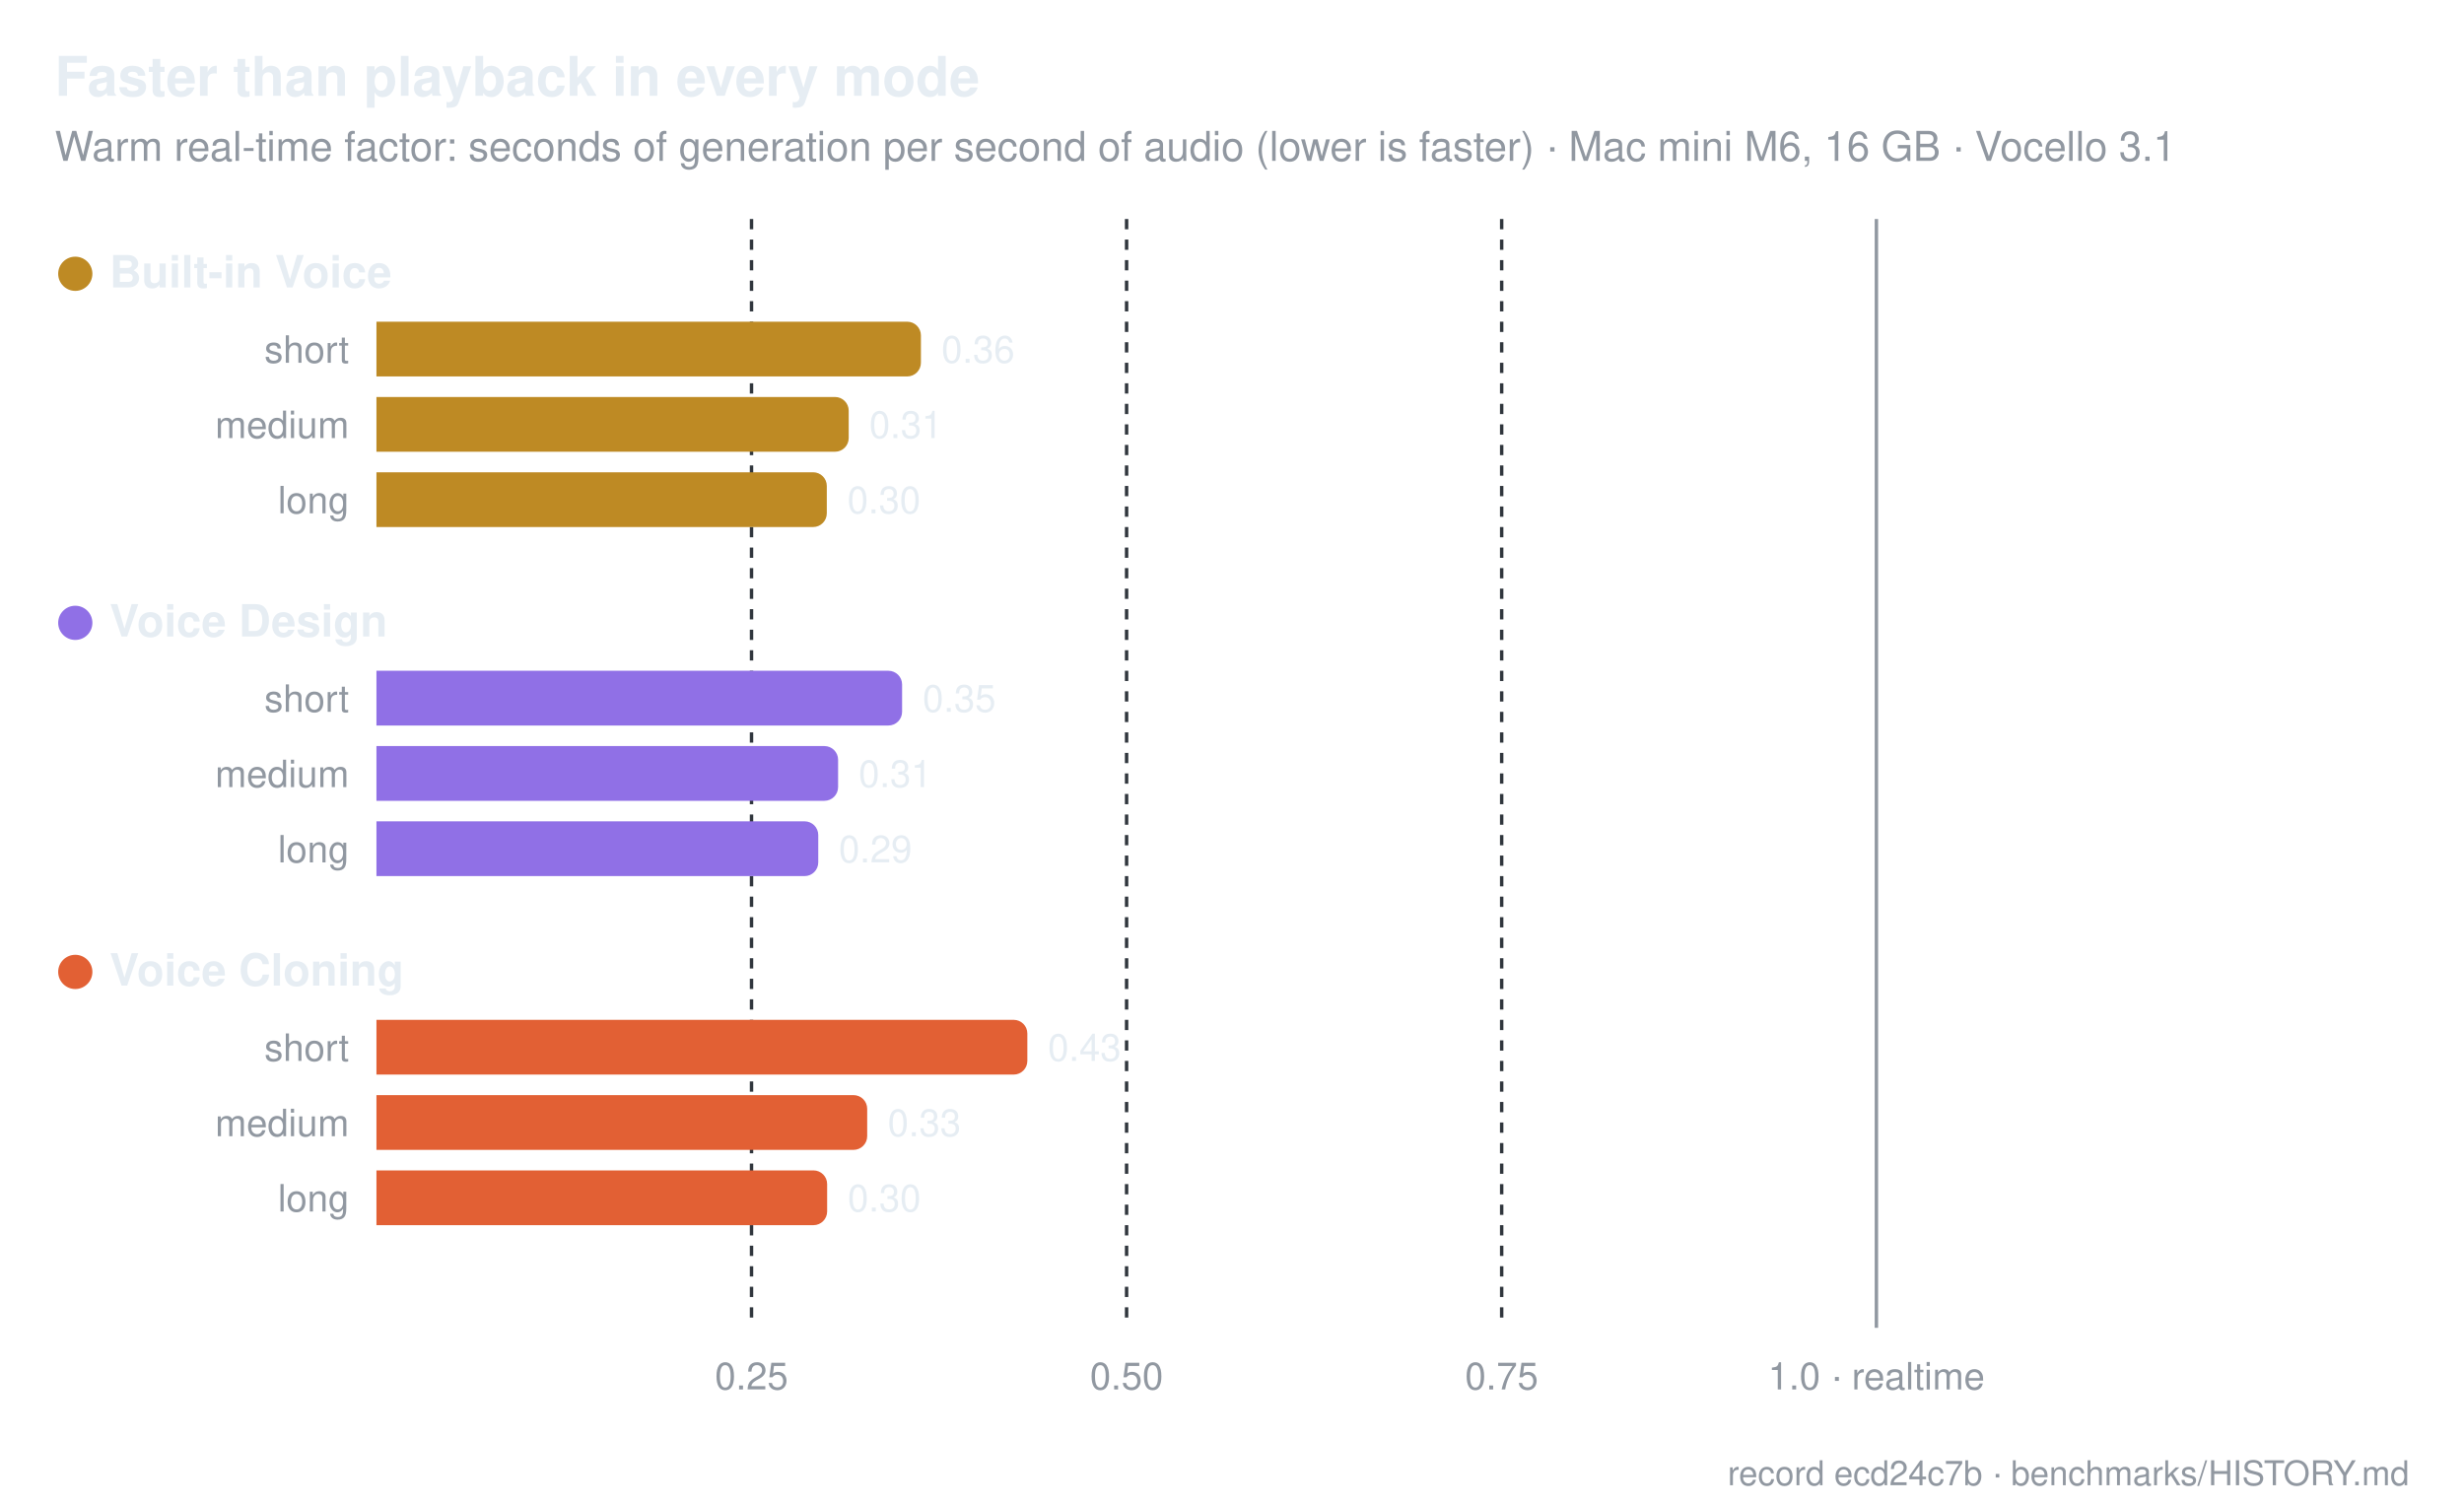
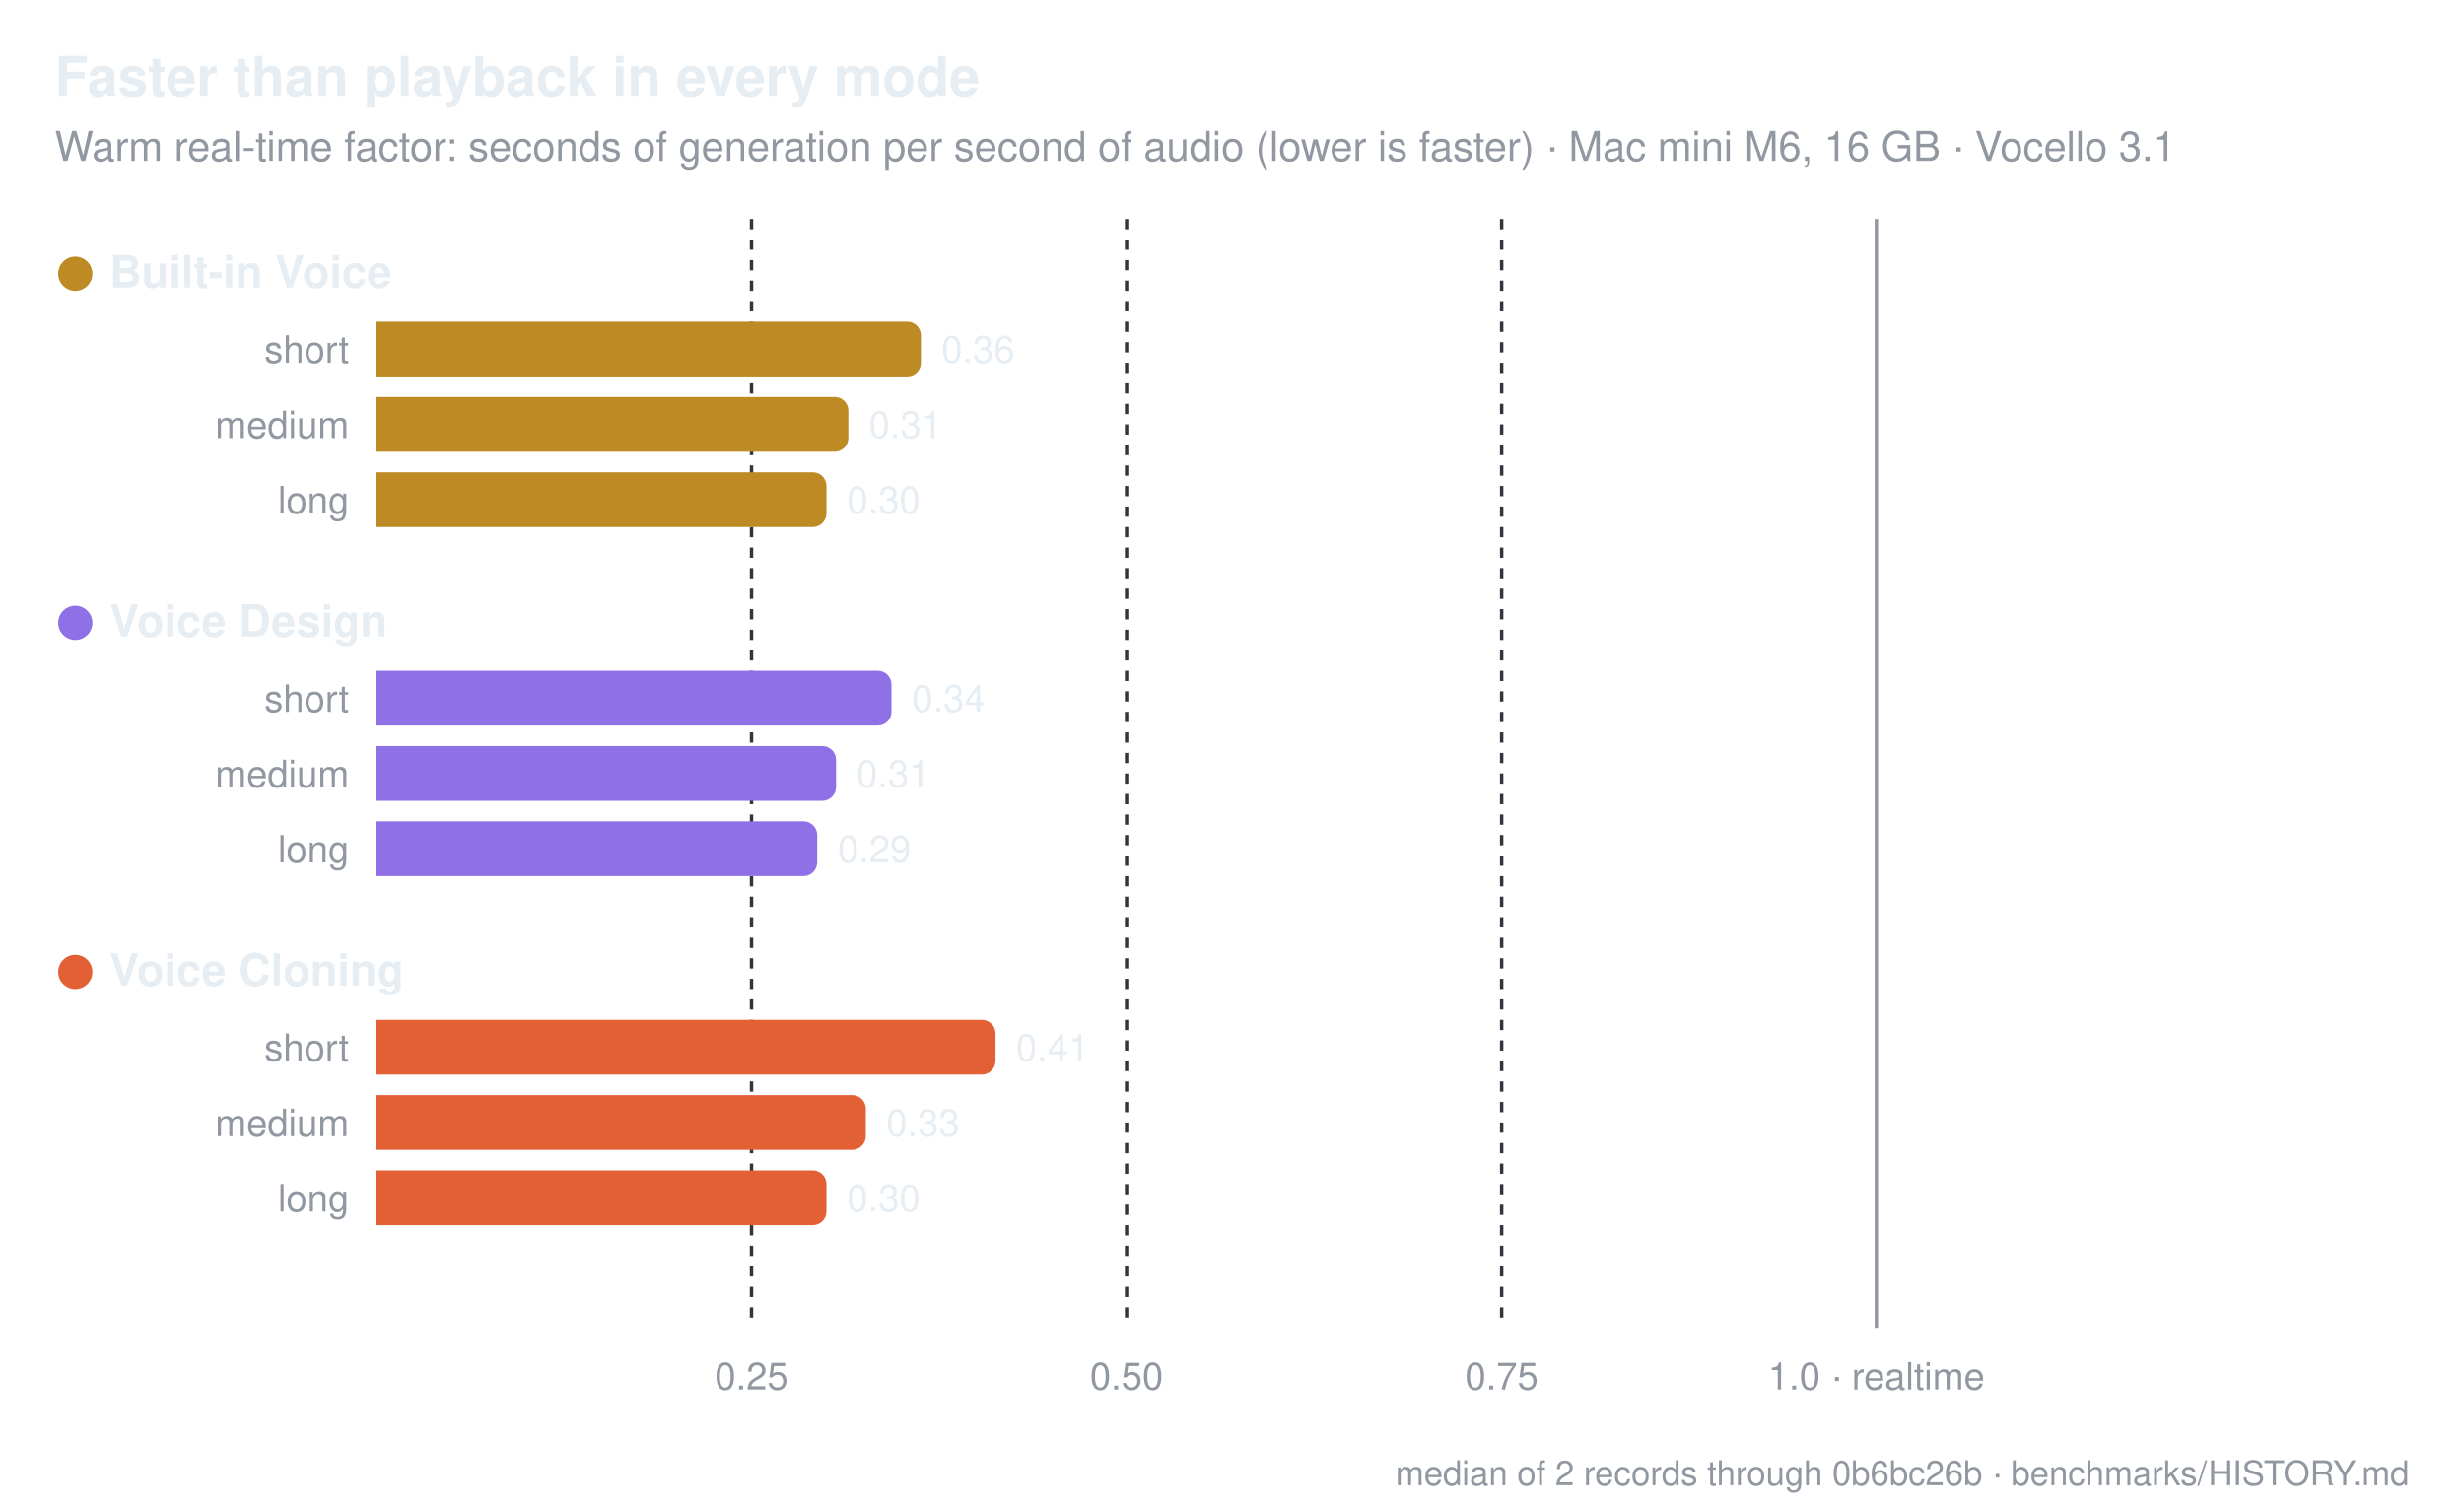
<svg xmlns="http://www.w3.org/2000/svg" width="720" height="440" viewBox="0 0 720 440" role="img">
  <g font-family="-apple-system,BlinkMacSystemFont,'Segoe UI',Helvetica,Arial,sans-serif">
    <text x="16.0" y="28.0" fill="#e6edf3" font-size="16" font-weight="600" text-anchor="start">Faster than playback in every mode</text>
    <text x="16.0" y="47.0" fill="#9198a1" font-size="12" font-weight="normal" text-anchor="start">Warm real-time factor: seconds of generation per second of audio (lower is faster) · Mac mini M6, 16 GB · Vocello 3.1</text>
    <line x1="219.6" y1="64.0" x2="219.6" y2="388" stroke="#30363d" stroke-width="1" stroke-dasharray="3 3" />
    <text x="219.6" y="406.0" fill="#9198a1" font-size="11" font-weight="normal" text-anchor="middle">0.25</text>
    <line x1="329.2" y1="64.0" x2="329.2" y2="388" stroke="#30363d" stroke-width="1" stroke-dasharray="3 3" />
    <text x="329.2" y="406.0" fill="#9198a1" font-size="11" font-weight="normal" text-anchor="middle">0.50</text>
    <line x1="438.8" y1="64.0" x2="438.8" y2="388" stroke="#30363d" stroke-width="1" stroke-dasharray="3 3" />
    <text x="438.8" y="406.0" fill="#9198a1" font-size="11" font-weight="normal" text-anchor="middle">0.75</text>
    <line x1="548.3" y1="64.0" x2="548.3" y2="388" stroke="#9198a1" stroke-width="1" />
    <text x="548.3" y="406.0" fill="#9198a1" font-size="11" font-weight="normal" text-anchor="middle">1.0 · realtime</text>
    <circle cx="22" cy="80.0" r="5" fill="#BE8A24" />
    <text x="32.0" y="84.0" fill="#e6edf3" font-size="13" font-weight="600" text-anchor="start">Built-in Voice</text>
    <text x="102.0" y="106.0" fill="#9198a1" font-size="11" font-weight="normal" text-anchor="end">short</text>
    <path d="M110.0 94.0 h155.1 a4 4 0 0 1 4 4 v8.0 a4 4 0 0 1 -4 4 h-155.1 z" fill="#BE8A24" />
    <text x="275.1" y="106.0" fill="#e6edf3" font-size="11" font-weight="normal" text-anchor="start">0.36</text>
    <text x="102.0" y="128.0" fill="#9198a1" font-size="11" font-weight="normal" text-anchor="end">medium</text>
-     <path d="M110.0 116.0 h134.0 a4 4 0 0 1 4 4 v8.0 a4 4 0 0 1 -4 4 h-134.0 z" fill="#BE8A24" />
-     <text x="254.0" y="128.0" fill="#e6edf3" font-size="11" font-weight="normal" text-anchor="start">0.31</text>
+     <path d="M110.0 116.0 h133.9 a4 4 0 0 1 4 4 v8.0 a4 4 0 0 1 -4 4 h-133.9 z" fill="#BE8A24" />
+     <text x="253.9" y="128.0" fill="#e6edf3" font-size="11" font-weight="normal" text-anchor="start">0.31</text>
    <text x="102.0" y="150.0" fill="#9198a1" font-size="11" font-weight="normal" text-anchor="end">long</text>
-     <path d="M110.0 138.0 h127.6 a4 4 0 0 1 4 4 v8.0 a4 4 0 0 1 -4 4 h-127.6 z" fill="#BE8A24" />
-     <text x="247.6" y="150.0" fill="#e6edf3" font-size="11" font-weight="normal" text-anchor="start">0.30</text>
+     <path d="M110.0 138.0 h127.5 a4 4 0 0 1 4 4 v8.0 a4 4 0 0 1 -4 4 h-127.5 z" fill="#BE8A24" />
+     <text x="247.5" y="150.0" fill="#e6edf3" font-size="11" font-weight="normal" text-anchor="start">0.30</text>
    <circle cx="22" cy="182.0" r="5" fill="#9070E6" />
    <text x="32.0" y="186.0" fill="#e6edf3" font-size="13" font-weight="600" text-anchor="start">Voice Design</text>
    <text x="102.0" y="208.0" fill="#9198a1" font-size="11" font-weight="normal" text-anchor="end">short</text>
-     <path d="M110.0 196.0 h149.6 a4 4 0 0 1 4 4 v8.0 a4 4 0 0 1 -4 4 h-149.6 z" fill="#9070E6" />
-     <text x="269.6" y="208.0" fill="#e6edf3" font-size="11" font-weight="normal" text-anchor="start">0.35</text>
+     <path d="M110.0 196.0 h146.5 a4 4 0 0 1 4 4 v8.0 a4 4 0 0 1 -4 4 h-146.5 z" fill="#9070E6" />
+     <text x="266.5" y="208.0" fill="#e6edf3" font-size="11" font-weight="normal" text-anchor="start">0.34</text>
    <text x="102.0" y="230.0" fill="#9198a1" font-size="11" font-weight="normal" text-anchor="end">medium</text>
-     <path d="M110.0 218.0 h130.9 a4 4 0 0 1 4 4 v8.0 a4 4 0 0 1 -4 4 h-130.9 z" fill="#9070E6" />
-     <text x="250.9" y="230.0" fill="#e6edf3" font-size="11" font-weight="normal" text-anchor="start">0.31</text>
+     <path d="M110.0 218.0 h130.3 a4 4 0 0 1 4 4 v8.0 a4 4 0 0 1 -4 4 h-130.3 z" fill="#9070E6" />
+     <text x="250.3" y="230.0" fill="#e6edf3" font-size="11" font-weight="normal" text-anchor="start">0.31</text>
    <text x="102.0" y="252.0" fill="#9198a1" font-size="11" font-weight="normal" text-anchor="end">long</text>
-     <path d="M110.0 240.0 h125.1 a4 4 0 0 1 4 4 v8.0 a4 4 0 0 1 -4 4 h-125.1 z" fill="#9070E6" />
-     <text x="245.1" y="252.0" fill="#e6edf3" font-size="11" font-weight="normal" text-anchor="start">0.29</text>
+     <path d="M110.0 240.0 h124.8 a4 4 0 0 1 4 4 v8.0 a4 4 0 0 1 -4 4 h-124.8 z" fill="#9070E6" />
+     <text x="244.8" y="252.0" fill="#e6edf3" font-size="11" font-weight="normal" text-anchor="start">0.29</text>
    <circle cx="22" cy="284.0" r="5" fill="#E26034" />
    <text x="32.0" y="288.0" fill="#e6edf3" font-size="13" font-weight="600" text-anchor="start">Voice Cloning</text>
    <text x="102.0" y="310.0" fill="#9198a1" font-size="11" font-weight="normal" text-anchor="end">short</text>
-     <path d="M110.0 298.0 h186.2 a4 4 0 0 1 4 4 v8.0 a4 4 0 0 1 -4 4 h-186.2 z" fill="#E26034" />
-     <text x="306.2" y="310.0" fill="#e6edf3" font-size="11" font-weight="normal" text-anchor="start">0.43</text>
+     <path d="M110.0 298.0 h176.9 a4 4 0 0 1 4 4 v8.0 a4 4 0 0 1 -4 4 h-176.9 z" fill="#E26034" />
+     <text x="296.9" y="310.0" fill="#e6edf3" font-size="11" font-weight="normal" text-anchor="start">0.41</text>
    <text x="102.0" y="332.0" fill="#9198a1" font-size="11" font-weight="normal" text-anchor="end">medium</text>
-     <path d="M110.0 320.0 h139.4 a4 4 0 0 1 4 4 v8.0 a4 4 0 0 1 -4 4 h-139.4 z" fill="#E26034" />
-     <text x="259.4" y="332.0" fill="#e6edf3" font-size="11" font-weight="normal" text-anchor="start">0.33</text>
+     <path d="M110.0 320.0 h139.0 a4 4 0 0 1 4 4 v8.0 a4 4 0 0 1 -4 4 h-139.0 z" fill="#E26034" />
+     <text x="259.0" y="332.0" fill="#e6edf3" font-size="11" font-weight="normal" text-anchor="start">0.33</text>
    <text x="102.0" y="354.0" fill="#9198a1" font-size="11" font-weight="normal" text-anchor="end">long</text>
-     <path d="M110.0 342.0 h127.7 a4 4 0 0 1 4 4 v8.0 a4 4 0 0 1 -4 4 h-127.7 z" fill="#E26034" />
-     <text x="247.7" y="354.0" fill="#e6edf3" font-size="11" font-weight="normal" text-anchor="start">0.30</text>
-     <text x="704.0" y="434.0" fill="#9198a1" font-size="10" font-weight="normal" text-anchor="end">record ecd24c7b · benchmarks/HISTORY.md</text>
+     <path d="M110.0 342.0 h127.5 a4 4 0 0 1 4 4 v8.0 a4 4 0 0 1 -4 4 h-127.5 z" fill="#E26034" />
+     <text x="247.5" y="354.0" fill="#e6edf3" font-size="11" font-weight="normal" text-anchor="start">0.30</text>
+     <text x="704.0" y="434.0" fill="#9198a1" font-size="10" font-weight="normal" text-anchor="end">median of 2 records through 0b6bc26b · benchmarks/HISTORY.md</text>
  </g>
</svg>
